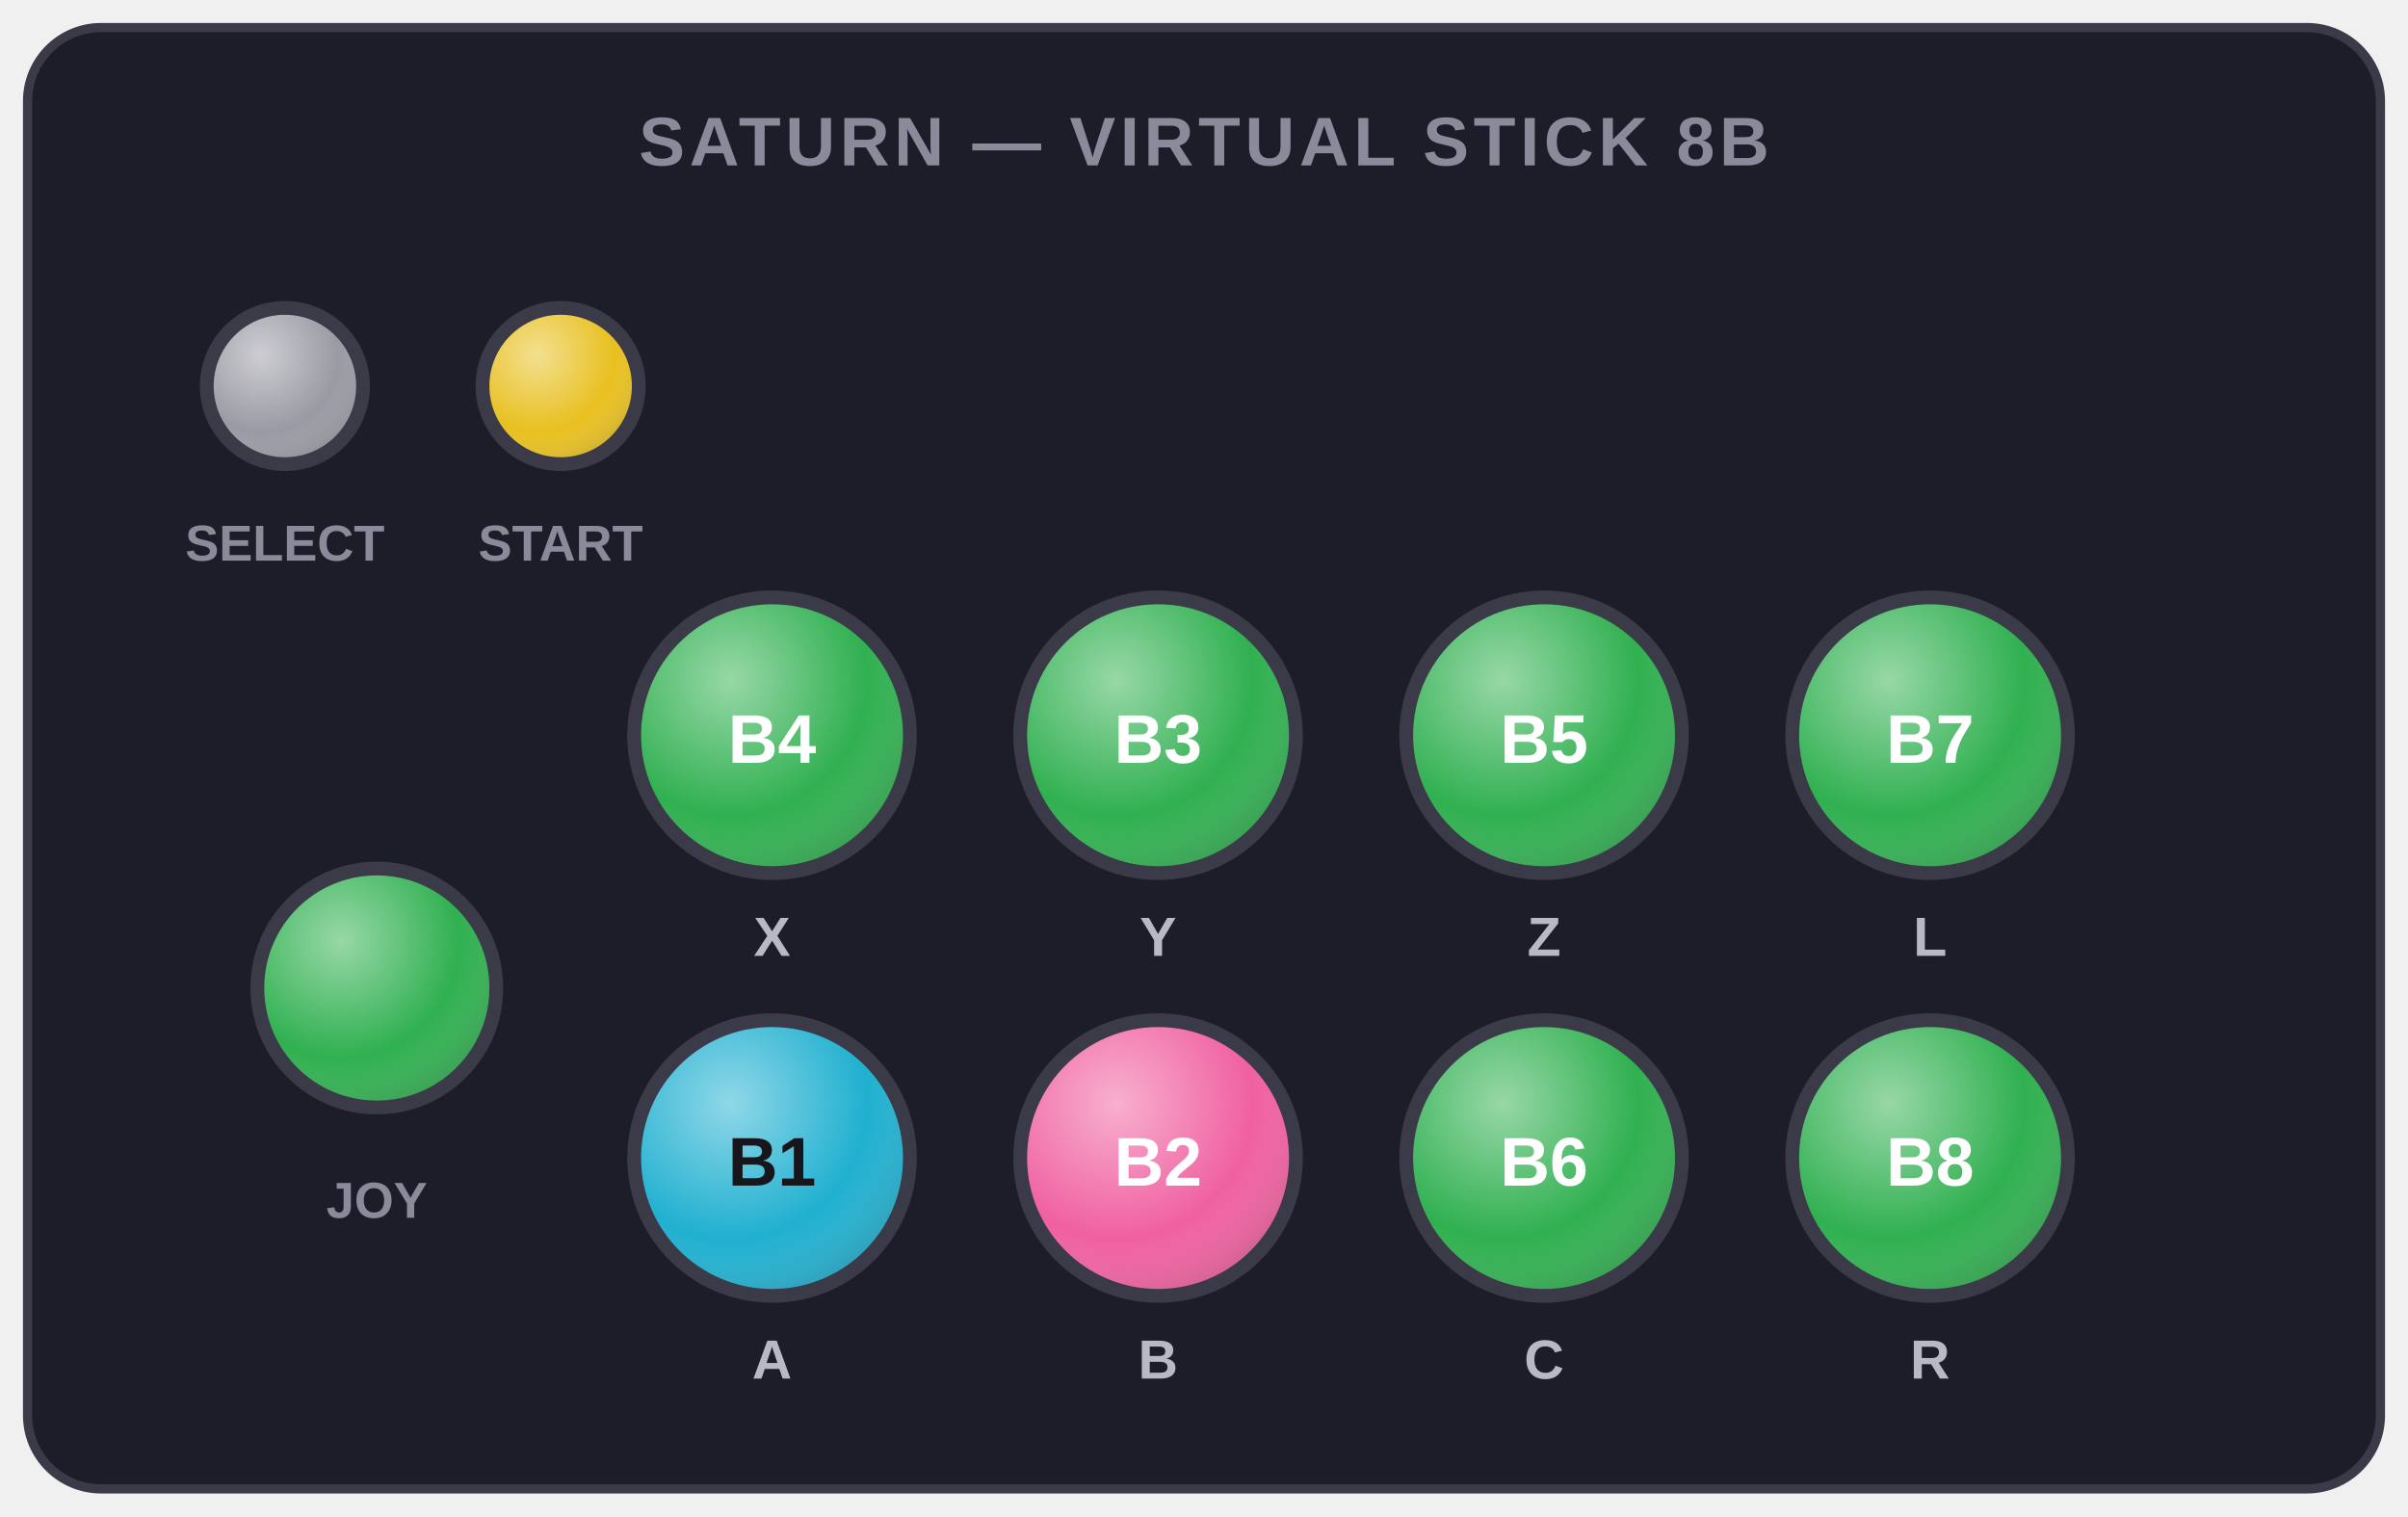
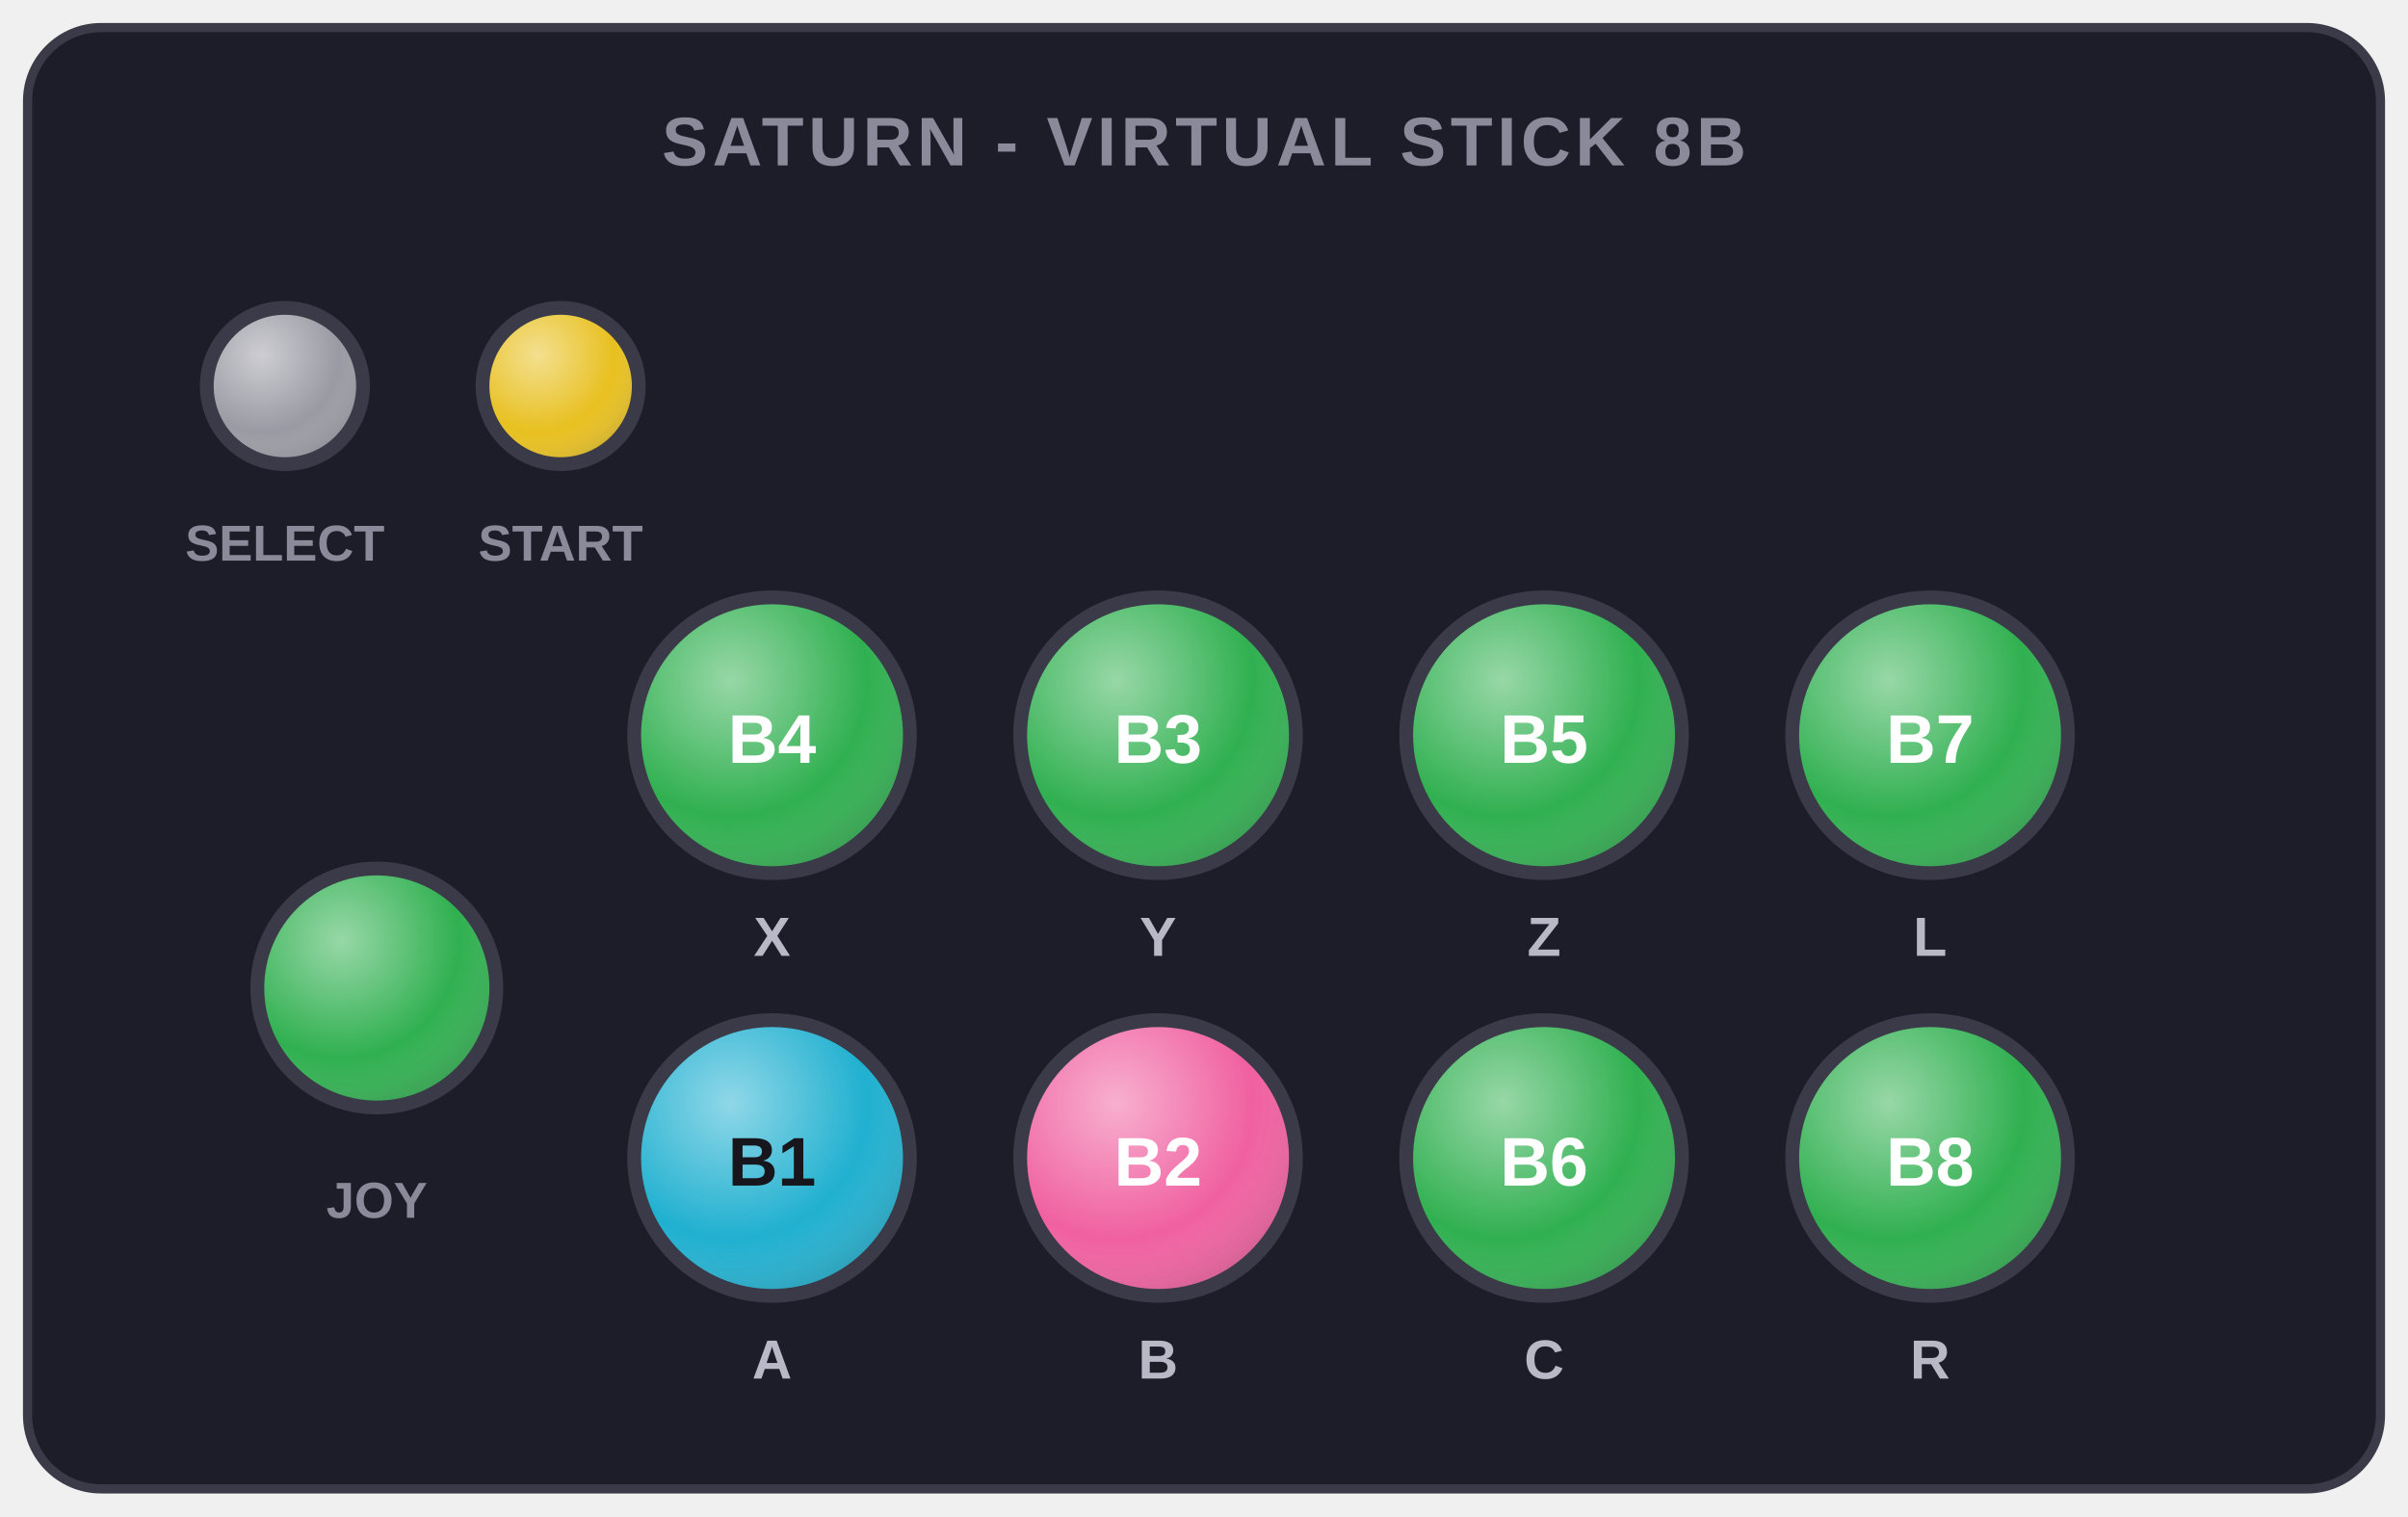
<svg xmlns="http://www.w3.org/2000/svg" viewBox="0 0 524 330" font-family="Segoe UI, Arial, sans-serif">
  <defs>
    <radialGradient id="dome" cx="0.35" cy="0.3" r="0.9">
      <stop offset="0" stop-color="#ffffff" stop-opacity="0.5" />
      <stop offset="0.55" stop-color="#ffffff" stop-opacity="0" />
      <stop offset="1" stop-color="#000000" stop-opacity="0.35" />
    </radialGradient>
  </defs>
  <rect x="6" y="6" width="512" height="318" rx="16" fill="#1d1d2a" stroke="#3a3a48" stroke-width="2" />
-   <text x="262" y="36" text-anchor="middle" fill="#8a8a9a" font-size="15" font-weight="bold" letter-spacing="1">SATURN — VIRTUAL STICK 8B</text>
+   <text x="262" y="36" text-anchor="middle" fill="#8a8a9a" font-size="15" font-weight="bold" letter-spacing="1">SATURN - VIRTUAL STICK 8B</text>
  <circle cx="62" cy="84" r="17" fill="#9a9aa4" />
  <circle cx="62" cy="84" r="17" fill="url(#dome)" />
  <circle cx="62" cy="84" r="17" fill="none" stroke="#3a3a48" stroke-width="3" />
  <text x="62" y="122" text-anchor="middle" fill="#8a8a9a" font-size="11" font-weight="bold">SELECT</text>
  <circle cx="122" cy="84" r="17" fill="#e8c020" />
  <circle cx="122" cy="84" r="17" fill="url(#dome)" />
  <circle cx="122" cy="84" r="17" fill="none" stroke="#3a3a48" stroke-width="3" />
  <text x="122" y="122" text-anchor="middle" fill="#8a8a9a" font-size="11" font-weight="bold">START</text>
  <circle cx="82" cy="215" r="26" fill="#30b050" />
  <circle cx="82" cy="215" r="26" fill="url(#dome)" />
  <circle cx="82" cy="215" r="26" fill="none" stroke="#3a3a48" stroke-width="3" />
  <text x="82" y="265" text-anchor="middle" fill="#8a8a9a" font-size="11" font-weight="bold">JOY</text>
  <circle cx="168" cy="160" r="30" fill="#30b050" />
  <circle cx="168" cy="160" r="30" fill="url(#dome)" />
  <circle cx="168" cy="160" r="30" fill="none" stroke="#3a3a48" stroke-width="3" />
  <text x="168" y="166" text-anchor="middle" fill="#ffffff" font-size="15" font-weight="bold">B4</text>
  <text x="168" y="208" text-anchor="middle" fill="#b8b8c6" font-size="12" font-weight="bold">X</text>
  <circle cx="252" cy="160" r="30" fill="#30b050" />
  <circle cx="252" cy="160" r="30" fill="url(#dome)" />
  <circle cx="252" cy="160" r="30" fill="none" stroke="#3a3a48" stroke-width="3" />
  <text x="252" y="166" text-anchor="middle" fill="#ffffff" font-size="15" font-weight="bold">B3</text>
  <text x="252" y="208" text-anchor="middle" fill="#b8b8c6" font-size="12" font-weight="bold">Y</text>
  <circle cx="336" cy="160" r="30" fill="#30b050" />
  <circle cx="336" cy="160" r="30" fill="url(#dome)" />
  <circle cx="336" cy="160" r="30" fill="none" stroke="#3a3a48" stroke-width="3" />
  <text x="336" y="166" text-anchor="middle" fill="#ffffff" font-size="15" font-weight="bold">B5</text>
  <text x="336" y="208" text-anchor="middle" fill="#b8b8c6" font-size="12" font-weight="bold">Z</text>
  <circle cx="420" cy="160" r="30" fill="#30b050" />
  <circle cx="420" cy="160" r="30" fill="url(#dome)" />
  <circle cx="420" cy="160" r="30" fill="none" stroke="#3a3a48" stroke-width="3" />
  <text x="420" y="166" text-anchor="middle" fill="#ffffff" font-size="15" font-weight="bold">B7</text>
  <text x="420" y="208" text-anchor="middle" fill="#b8b8c6" font-size="12" font-weight="bold">L</text>
  <circle cx="168" cy="252" r="30" fill="#20b0d0" />
  <circle cx="168" cy="252" r="30" fill="url(#dome)" />
  <circle cx="168" cy="252" r="30" fill="none" stroke="#3a3a48" stroke-width="3" />
  <text x="168" y="258" text-anchor="middle" fill="#16161c" font-size="15" font-weight="bold">B1</text>
  <text x="168" y="300" text-anchor="middle" fill="#b8b8c6" font-size="12" font-weight="bold">A</text>
  <circle cx="252" cy="252" r="30" fill="#f060a0" />
  <circle cx="252" cy="252" r="30" fill="url(#dome)" />
  <circle cx="252" cy="252" r="30" fill="none" stroke="#3a3a48" stroke-width="3" />
  <text x="252" y="258" text-anchor="middle" fill="#ffffff" font-size="15" font-weight="bold">B2</text>
  <text x="252" y="300" text-anchor="middle" fill="#b8b8c6" font-size="12" font-weight="bold">B</text>
  <circle cx="336" cy="252" r="30" fill="#30b050" />
  <circle cx="336" cy="252" r="30" fill="url(#dome)" />
  <circle cx="336" cy="252" r="30" fill="none" stroke="#3a3a48" stroke-width="3" />
  <text x="336" y="258" text-anchor="middle" fill="#ffffff" font-size="15" font-weight="bold">B6</text>
  <text x="336" y="300" text-anchor="middle" fill="#b8b8c6" font-size="12" font-weight="bold">C</text>
  <circle cx="420" cy="252" r="30" fill="#30b050" />
  <circle cx="420" cy="252" r="30" fill="url(#dome)" />
  <circle cx="420" cy="252" r="30" fill="none" stroke="#3a3a48" stroke-width="3" />
  <text x="420" y="258" text-anchor="middle" fill="#ffffff" font-size="15" font-weight="bold">B8</text>
  <text x="420" y="300" text-anchor="middle" fill="#b8b8c6" font-size="12" font-weight="bold">R</text>
</svg>
